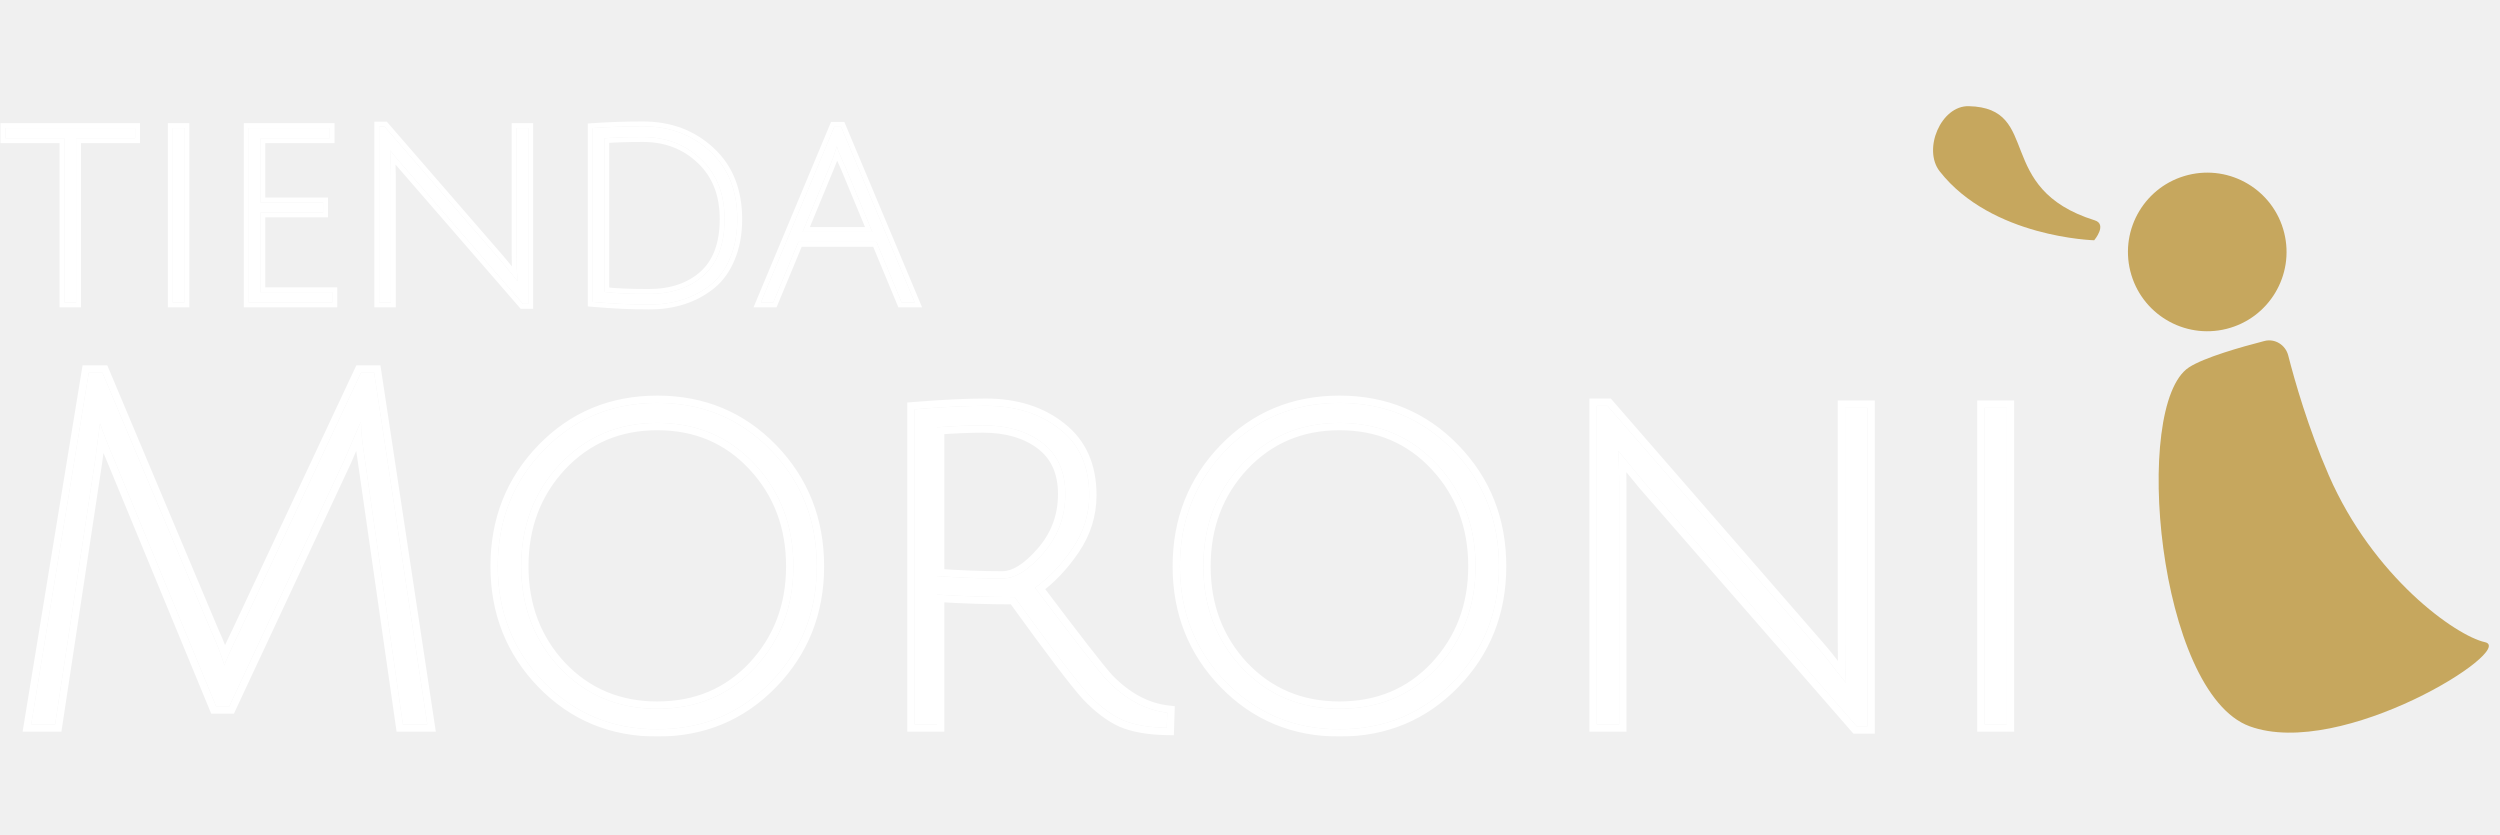
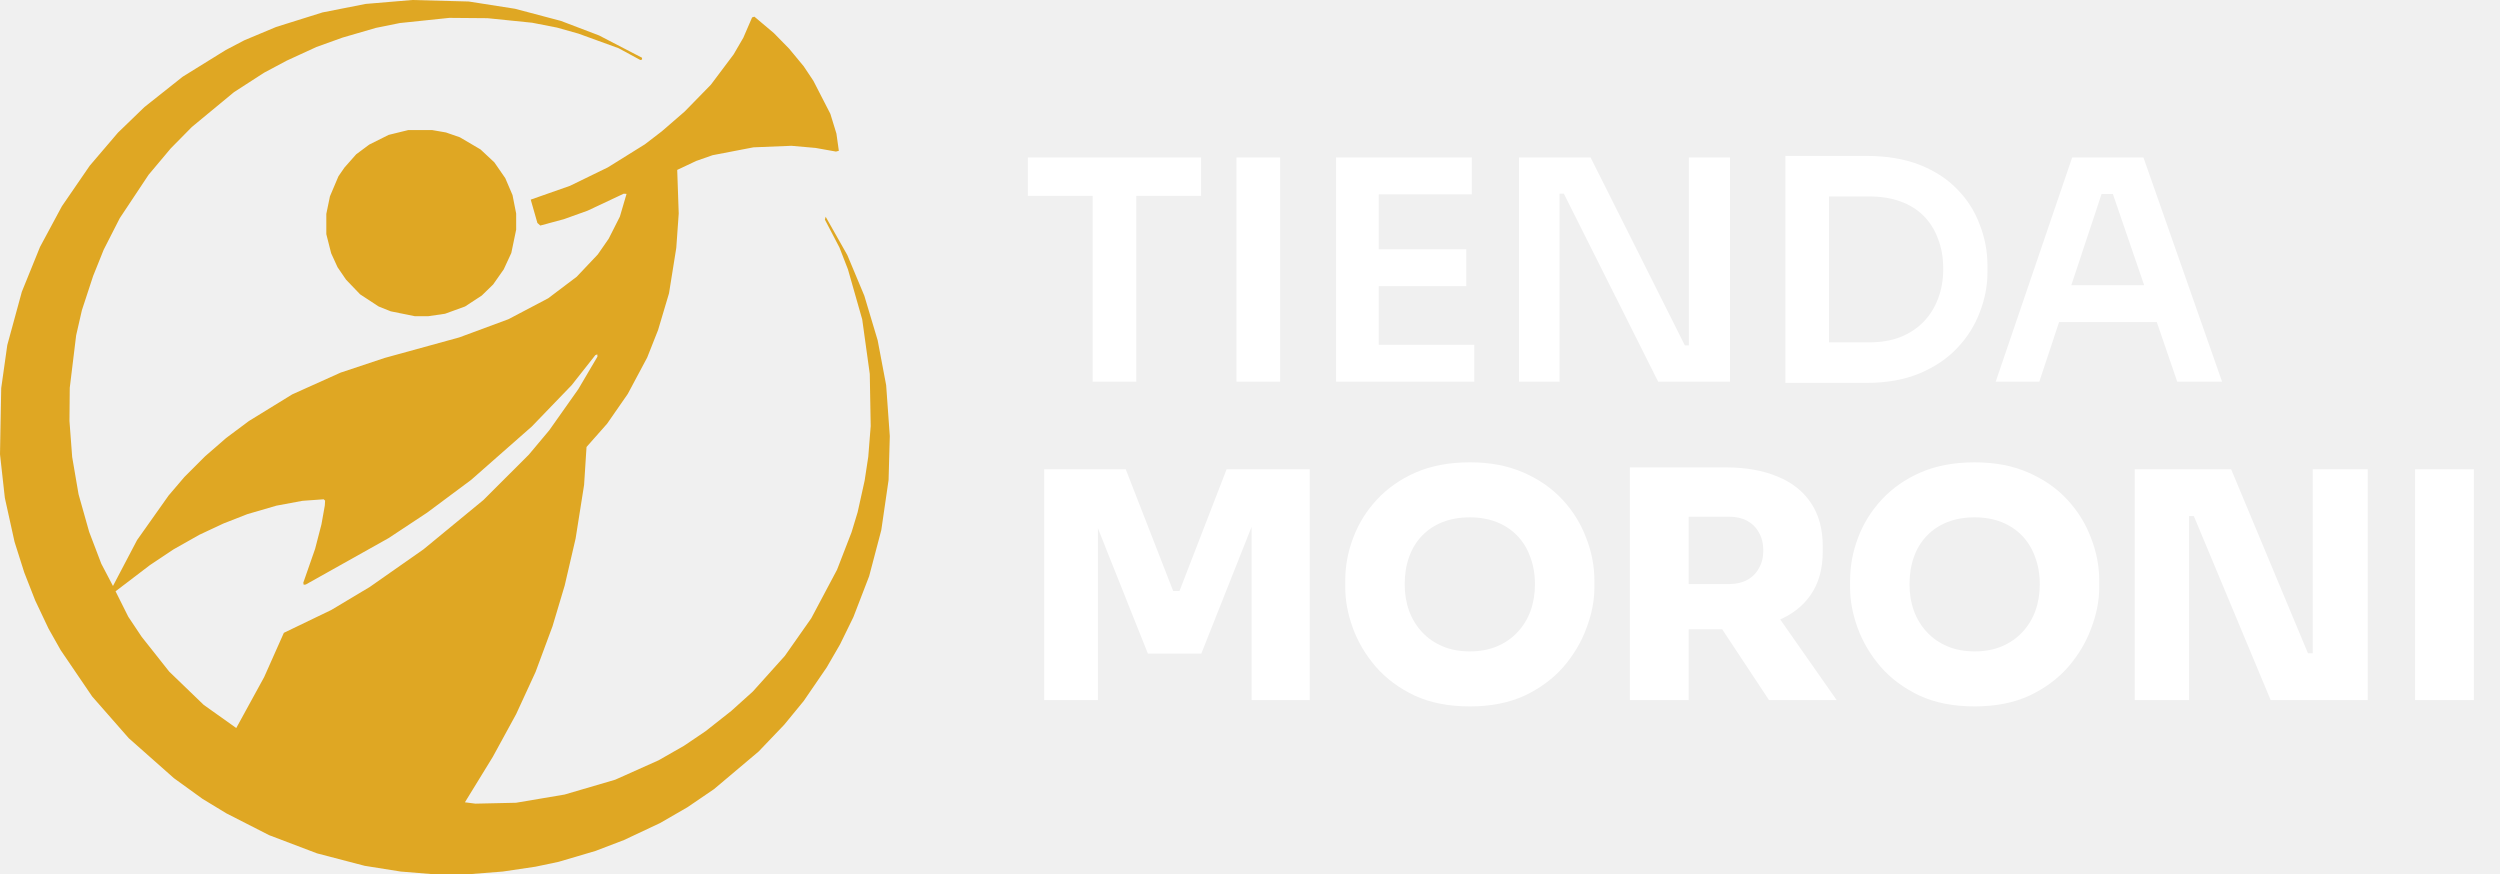
- <svg xmlns="http://www.w3.org/2000/svg" width="1025" height="342" viewBox="0 0 1025 342" fill="none">
-   <circle cx="904.972" cy="103.298" r="32.511" transform="rotate(-14.0673 904.972 103.298)" fill="#C6A75E" />
-   <path d="M938.176 145.75C937.071 141.431 932.746 138.694 928.428 139.803C919.003 142.223 903.701 146.559 897.484 150.613C873.978 165.944 884.602 283.967 922.36 297.779C960.117 311.591 1032.01 266.211 1018.84 263.293C1006.84 260.632 972.991 236.639 954.778 194.812C946.325 175.399 940.835 156.139 938.176 145.75Z" fill="#C6A75E" />
-   <path d="M858.823 90.326C864.121 91.982 858.621 98.508 858.621 98.508C858.621 98.508 816.613 97.466 795.282 70.252C788.233 61.259 795.779 43.248 807.202 43.531C837.439 44.281 817.114 77.287 858.823 90.326Z" fill="#C6A75E" />
-   <mask id="path-4-outside-1_1_39" maskUnits="userSpaceOnUse" x="9" y="148.997" width="817" height="153" fill="black">
-     <rect fill="white" x="9" y="148.997" width="817" height="153" />
-     <path d="M94 289.597H88.6L46.8 188.397C44.4 182.797 42.467 177.864 41 173.597L39 188.797L22.6 296.997H12.8L36.4 152.797H42L86.6 258.797C88.867 263.73 90.667 268.397 92 272.797C92.4 271.33 94.467 266.73 98.2 258.997L148 152.797H153.4L175.2 296.997H165.2L149.6 188.397C148.533 181.597 148 176.464 148 172.997C147.867 173.13 147.533 173.797 147 174.997C146.6 176.064 145.8 177.93 144.6 180.597C143.533 183.13 142.4 185.797 141.2 188.597L94 289.597ZM269.486 298.997C250.953 298.997 235.419 292.53 222.886 279.597C210.353 266.664 204.086 250.864 204.086 232.197C204.086 213.397 210.353 197.53 222.886 184.597C235.419 171.664 250.953 165.197 269.486 165.197C288.019 165.197 303.553 171.664 316.086 184.597C328.619 197.53 334.886 213.397 334.886 232.197C334.886 250.864 328.619 266.664 316.086 279.597C303.553 292.53 288.019 298.997 269.486 298.997ZM269.486 173.397C253.486 173.397 240.153 179.064 229.486 190.397C218.953 201.73 213.686 215.664 213.686 232.197C213.686 248.597 218.953 262.464 229.486 273.797C240.153 284.997 253.486 290.597 269.486 290.597C285.619 290.597 298.953 284.997 309.486 273.797C320.019 262.464 325.286 248.597 325.286 232.197C325.286 215.664 320.019 201.73 309.486 190.397C298.953 179.064 285.619 173.397 269.486 173.397ZM374.977 296.997V167.797C386.443 166.864 396.177 166.397 404.177 166.397C416.443 166.397 426.577 169.597 434.577 175.997C442.577 182.264 446.577 191.264 446.577 202.997C446.577 210.864 444.31 218.13 439.777 224.797C435.243 231.464 430.11 236.864 424.377 240.997C440.243 262.064 450.043 274.664 453.777 278.797C461.377 286.664 469.643 291.13 478.577 292.197L478.377 298.397C470.91 298.264 464.843 297.197 460.177 295.197C455.51 293.064 450.843 289.53 446.177 284.597C441.643 279.664 431.577 266.397 415.977 244.797C405.177 244.797 394.577 244.464 384.177 243.797V296.997H374.977ZM410.977 237.197C416.177 237.197 421.777 233.73 427.777 226.797C433.777 219.864 436.777 211.797 436.777 202.597C436.777 193.397 433.643 186.397 427.377 181.597C421.11 176.797 412.977 174.397 402.977 174.397C397.643 174.397 391.377 174.664 384.177 175.197V236.197C393.777 236.864 402.71 237.197 410.977 237.197ZM549.173 298.997C530.64 298.997 515.107 292.53 502.573 279.597C490.04 266.664 483.773 250.864 483.773 232.197C483.773 213.397 490.04 197.53 502.573 184.597C515.107 171.664 530.64 165.197 549.173 165.197C567.707 165.197 583.24 171.664 595.773 184.597C608.307 197.53 614.573 213.397 614.573 232.197C614.573 250.864 608.307 266.664 595.773 279.597C583.24 292.53 567.707 298.997 549.173 298.997ZM549.173 173.397C533.173 173.397 519.84 179.064 509.173 190.397C498.64 201.73 493.373 215.664 493.373 232.197C493.373 248.597 498.64 262.464 509.173 273.797C519.84 284.997 533.173 290.597 549.173 290.597C565.307 290.597 578.64 284.997 589.173 273.797C599.707 262.464 604.973 248.597 604.973 232.197C604.973 215.664 599.707 201.73 589.173 190.397C578.64 179.064 565.307 173.397 549.173 173.397ZM654.664 296.997V166.397H659.064L744.264 264.397C747.331 267.864 750.131 271.33 752.664 274.797C755.331 278.13 756.731 279.864 756.864 279.997C756.597 276.797 756.464 270.53 756.464 261.197V167.197H765.664V297.797H761.264L674.464 198.197L663.464 184.797C663.731 187.464 663.864 193.73 663.864 203.597V296.997H654.664ZM813.648 296.997V167.197H822.848V296.997H813.648Z" />
-   </mask>
-   <path d="M94 289.597H88.6L46.8 188.397C44.4 182.797 42.467 177.864 41 173.597L39 188.797L22.6 296.997H12.8L36.4 152.797H42L86.6 258.797C88.867 263.73 90.667 268.397 92 272.797C92.4 271.33 94.467 266.73 98.2 258.997L148 152.797H153.4L175.2 296.997H165.2L149.6 188.397C148.533 181.597 148 176.464 148 172.997C147.867 173.13 147.533 173.797 147 174.997C146.6 176.064 145.8 177.93 144.6 180.597C143.533 183.13 142.4 185.797 141.2 188.597L94 289.597ZM269.486 298.997C250.953 298.997 235.419 292.53 222.886 279.597C210.353 266.664 204.086 250.864 204.086 232.197C204.086 213.397 210.353 197.53 222.886 184.597C235.419 171.664 250.953 165.197 269.486 165.197C288.019 165.197 303.553 171.664 316.086 184.597C328.619 197.53 334.886 213.397 334.886 232.197C334.886 250.864 328.619 266.664 316.086 279.597C303.553 292.53 288.019 298.997 269.486 298.997ZM269.486 173.397C253.486 173.397 240.153 179.064 229.486 190.397C218.953 201.73 213.686 215.664 213.686 232.197C213.686 248.597 218.953 262.464 229.486 273.797C240.153 284.997 253.486 290.597 269.486 290.597C285.619 290.597 298.953 284.997 309.486 273.797C320.019 262.464 325.286 248.597 325.286 232.197C325.286 215.664 320.019 201.73 309.486 190.397C298.953 179.064 285.619 173.397 269.486 173.397ZM374.977 296.997V167.797C386.443 166.864 396.177 166.397 404.177 166.397C416.443 166.397 426.577 169.597 434.577 175.997C442.577 182.264 446.577 191.264 446.577 202.997C446.577 210.864 444.31 218.13 439.777 224.797C435.243 231.464 430.11 236.864 424.377 240.997C440.243 262.064 450.043 274.664 453.777 278.797C461.377 286.664 469.643 291.13 478.577 292.197L478.377 298.397C470.91 298.264 464.843 297.197 460.177 295.197C455.51 293.064 450.843 289.53 446.177 284.597C441.643 279.664 431.577 266.397 415.977 244.797C405.177 244.797 394.577 244.464 384.177 243.797V296.997H374.977ZM410.977 237.197C416.177 237.197 421.777 233.73 427.777 226.797C433.777 219.864 436.777 211.797 436.777 202.597C436.777 193.397 433.643 186.397 427.377 181.597C421.11 176.797 412.977 174.397 402.977 174.397C397.643 174.397 391.377 174.664 384.177 175.197V236.197C393.777 236.864 402.71 237.197 410.977 237.197ZM549.173 298.997C530.64 298.997 515.107 292.53 502.573 279.597C490.04 266.664 483.773 250.864 483.773 232.197C483.773 213.397 490.04 197.53 502.573 184.597C515.107 171.664 530.64 165.197 549.173 165.197C567.707 165.197 583.24 171.664 595.773 184.597C608.307 197.53 614.573 213.397 614.573 232.197C614.573 250.864 608.307 266.664 595.773 279.597C583.24 292.53 567.707 298.997 549.173 298.997ZM549.173 173.397C533.173 173.397 519.84 179.064 509.173 190.397C498.64 201.73 493.373 215.664 493.373 232.197C493.373 248.597 498.64 262.464 509.173 273.797C519.84 284.997 533.173 290.597 549.173 290.597C565.307 290.597 578.64 284.997 589.173 273.797C599.707 262.464 604.973 248.597 604.973 232.197C604.973 215.664 599.707 201.73 589.173 190.397C578.64 179.064 565.307 173.397 549.173 173.397ZM654.664 296.997V166.397H659.064L744.264 264.397C747.331 267.864 750.131 271.33 752.664 274.797C755.331 278.13 756.731 279.864 756.864 279.997C756.597 276.797 756.464 270.53 756.464 261.197V167.197H765.664V297.797H761.264L674.464 198.197L663.464 184.797C663.731 187.464 663.864 193.73 663.864 203.597V296.997H654.664ZM813.648 296.997V167.197H822.848V296.997H813.648Z" fill="#FFFFFF" />
-   <path d="M94 289.597V292.597H95.909L96.718 290.867L94 289.597ZM88.6 289.597L85.827 290.742L86.593 292.597H88.6V289.597ZM46.8 188.397L49.573 187.252L49.565 187.234L49.557 187.215L46.8 188.397ZM41 173.597L43.837 172.622L38.026 173.206L41 173.597ZM39 188.797L41.966 189.247L41.971 189.218L41.974 189.188L39 188.797ZM22.6 296.997V299.997H25.18L25.566 297.447L22.6 296.997ZM12.8 296.997L9.839 296.513L9.269 299.997H12.8V296.997ZM36.4 152.797V149.797H33.851L33.439 152.313L36.4 152.797ZM42 152.797L44.765 151.634L43.992 149.797H42V152.797ZM86.6 258.797L83.835 259.961L83.854 260.005L83.874 260.05L86.6 258.797ZM92 272.797L89.129 273.667L92.152 283.642L94.894 273.586L92 272.797ZM98.2 258.997L100.902 260.301L100.909 260.286L100.916 260.271L98.2 258.997ZM148 152.797V149.797H146.093L145.284 151.523L148 152.797ZM153.4 152.797L156.366 152.349L155.981 149.797H153.4V152.797ZM175.2 296.997V299.997H178.688L178.166 296.549L175.2 296.997ZM165.2 296.997L162.23 297.424L162.6 299.997H165.2V296.997ZM149.6 188.397L152.57 187.971L152.567 187.951L152.564 187.932L149.6 188.397ZM148 172.997H151V165.754L145.879 170.876L148 172.997ZM147 174.997L144.259 173.779L144.222 173.86L144.191 173.944L147 174.997ZM144.6 180.597L141.864 179.366L141.849 179.399L141.835 179.433L144.6 180.597ZM141.2 188.597L143.918 189.867L143.938 189.823L143.957 189.779L141.2 188.597ZM94 289.597V286.597H88.6V289.597V292.597H94V289.597ZM88.6 289.597L91.373 288.452L49.573 187.252L46.8 188.397L44.027 189.542L85.827 290.742L88.6 289.597ZM46.8 188.397L49.557 187.215C47.177 181.661 45.273 176.799 43.837 172.622L41 173.597L38.163 174.572C39.66 178.928 41.623 183.933 44.043 189.579L46.8 188.397ZM41 173.597L38.026 173.206L36.026 188.406L39 188.797L41.974 189.188L43.974 173.988L41 173.597ZM39 188.797L36.034 188.348L19.634 296.548L22.6 296.997L25.566 297.447L41.966 189.247L39 188.797ZM22.6 296.997V293.997H12.8V296.997V299.997H22.6V296.997ZM12.8 296.997L15.761 297.482L39.361 153.282L36.4 152.797L33.439 152.313L9.839 296.513L12.8 296.997ZM36.4 152.797V155.797H42V152.797V149.797H36.4V152.797ZM42 152.797L39.235 153.961L83.835 259.961L86.6 258.797L89.365 257.634L44.765 151.634L42 152.797ZM86.6 258.797L83.874 260.05C86.094 264.88 87.841 269.419 89.129 273.667L92 272.797L94.871 271.927C93.492 267.376 91.64 262.581 89.326 257.545L86.6 258.797ZM92 272.797L94.894 273.586C95.021 273.122 95.53 271.829 96.587 269.477C97.603 267.213 99.04 264.158 100.902 260.301L98.2 258.997L95.498 257.693C93.627 261.57 92.163 264.681 91.114 267.018C90.104 269.266 89.379 271.005 89.106 272.008L92 272.797ZM98.2 258.997L100.916 260.271L150.716 154.071L148 152.797L145.284 151.523L95.484 257.723L98.2 258.997ZM148 152.797V155.797H153.4V152.797V149.797H148V152.797ZM153.4 152.797L150.434 153.246L172.234 297.446L175.2 296.997L178.166 296.549L156.366 152.349L153.4 152.797ZM175.2 296.997V293.997H165.2V296.997V299.997H175.2V296.997ZM165.2 296.997L168.17 296.571L152.57 187.971L149.6 188.397L146.63 188.824L162.23 297.424L165.2 296.997ZM149.6 188.397L152.564 187.932C151.503 181.167 151 176.222 151 172.997H148H145C145 176.706 145.564 182.027 146.636 188.862L149.6 188.397ZM148 172.997L145.879 170.876C145.541 171.214 145.325 171.592 145.271 171.686C145.167 171.864 145.064 172.061 144.967 172.255C144.77 172.649 144.532 173.163 144.259 173.779L147 174.997L149.741 176.216C150.001 175.631 150.197 175.212 150.333 174.939C150.403 174.8 150.441 174.73 150.454 174.709C150.46 174.698 150.445 174.724 150.413 174.772C150.394 174.799 150.294 174.946 150.121 175.118L148 172.997ZM147 174.997L144.191 173.944C143.829 174.909 143.066 176.695 141.864 179.366L144.6 180.597L147.336 181.828C148.534 179.166 149.371 177.218 149.809 176.05L147 174.997ZM144.6 180.597L141.835 179.433C140.771 181.96 139.64 184.621 138.443 187.415L141.2 188.597L143.957 189.779C145.16 186.974 146.296 184.301 147.365 181.761L144.6 180.597ZM141.2 188.597L138.482 187.327L91.282 288.327L94 289.597L96.718 290.867L143.918 189.867L141.2 188.597ZM222.886 279.597L225.04 277.509L222.886 279.597ZM222.886 184.597L225.04 186.685V186.685L222.886 184.597ZM316.086 184.597L318.24 182.509V182.509L316.086 184.597ZM316.086 279.597L318.24 281.685V281.685L316.086 279.597ZM229.486 190.397L227.301 188.341L227.295 188.348L227.288 188.355L229.486 190.397ZM229.486 273.797L227.288 275.839L227.301 275.853L227.314 275.866L229.486 273.797ZM309.486 273.797L311.671 275.852L311.677 275.846L311.683 275.839L309.486 273.797ZM309.486 190.397L311.683 188.355V188.355L309.486 190.397ZM269.486 298.997V295.997C251.738 295.997 236.99 289.841 225.04 277.509L222.886 279.597L220.732 281.685C233.848 295.22 250.167 301.997 269.486 301.997V298.997ZM222.886 279.597L225.04 277.509C213.071 265.158 207.086 250.116 207.086 232.197H204.086H201.086C201.086 251.612 207.634 268.17 220.732 281.685L222.886 279.597ZM204.086 232.197H207.086C207.086 214.139 213.075 199.032 225.04 186.685L222.886 184.597L220.732 182.509C207.63 196.029 201.086 212.656 201.086 232.197H204.086ZM222.886 184.597L225.04 186.685C236.99 174.353 251.738 168.197 269.486 168.197V165.197V162.197C250.167 162.197 233.848 168.974 220.732 182.509L222.886 184.597ZM269.486 165.197V168.197C287.234 168.197 301.982 174.353 313.932 186.685L316.086 184.597L318.24 182.509C305.124 168.974 288.805 162.197 269.486 162.197V165.197ZM316.086 184.597L313.932 186.685C325.897 199.032 331.886 214.139 331.886 232.197H334.886H337.886C337.886 212.656 331.342 196.029 318.24 182.509L316.086 184.597ZM334.886 232.197H331.886C331.886 250.116 325.901 265.158 313.932 277.509L316.086 279.597L318.24 281.685C331.338 268.17 337.886 251.612 337.886 232.197H334.886ZM316.086 279.597L313.932 277.509C301.982 289.841 287.234 295.997 269.486 295.997V298.997V301.997C288.805 301.997 305.124 295.22 318.24 281.685L316.086 279.597ZM269.486 173.397V170.397C252.685 170.397 238.553 176.387 227.301 188.341L229.486 190.397L231.671 192.453C241.753 181.741 254.287 176.397 269.486 176.397V173.397ZM229.486 190.397L227.288 188.355C216.202 200.283 210.686 214.963 210.686 232.197H213.686H216.686C216.686 216.365 221.703 203.177 231.683 192.439L229.486 190.397ZM213.686 232.197H210.686C210.686 249.305 216.206 263.916 227.288 275.839L229.486 273.797L231.683 271.755C221.699 261.012 216.686 247.889 216.686 232.197H213.686ZM229.486 273.797L227.314 275.866C238.568 287.683 252.697 293.597 269.486 293.597V290.597V287.597C254.275 287.597 241.737 282.311 231.658 271.728L229.486 273.797ZM269.486 290.597V293.597C286.401 293.597 300.54 287.688 311.671 275.852L309.486 273.797L307.301 271.742C297.365 282.306 284.838 287.597 269.486 287.597V290.597ZM309.486 273.797L311.683 275.839C322.766 263.916 328.286 249.305 328.286 232.197H325.286H322.286C322.286 247.889 317.273 261.012 307.288 271.755L309.486 273.797ZM325.286 232.197H328.286C328.286 214.963 322.77 200.283 311.683 188.355L309.486 190.397L307.288 192.439C317.269 203.177 322.286 216.365 322.286 232.197H325.286ZM309.486 190.397L311.683 188.355C300.556 176.382 286.413 170.397 269.486 170.397V173.397V176.397C284.826 176.397 297.35 181.746 307.288 192.439L309.486 190.397ZM374.977 296.997H371.977V299.997H374.977V296.997ZM374.977 167.797L374.733 164.807L371.977 165.031V167.797H374.977ZM434.577 175.997L432.702 178.34L432.714 178.349L432.727 178.359L434.577 175.997ZM439.777 224.797L442.257 226.484V226.484L439.777 224.797ZM424.377 240.997L422.622 238.564L420.137 240.355L421.98 242.802L424.377 240.997ZM453.777 278.797L451.55 280.808L451.584 280.845L451.619 280.882L453.777 278.797ZM478.577 292.197L481.575 292.294L481.664 289.544L478.932 289.218L478.577 292.197ZM478.377 298.397L478.323 301.397L481.28 301.449L481.375 298.494L478.377 298.397ZM460.177 295.197L458.929 297.926L458.962 297.94L458.995 297.955L460.177 295.197ZM446.177 284.597L443.968 286.627L443.982 286.643L443.997 286.659L446.177 284.597ZM415.977 244.797L418.409 243.041L417.51 241.797H415.977V244.797ZM384.177 243.797L384.368 240.803L381.177 240.599V243.797H384.177ZM384.177 296.997V299.997H387.177V296.997H384.177ZM427.777 226.797L425.508 224.834V224.834L427.777 226.797ZM427.377 181.597L429.201 179.215V179.215L427.377 181.597ZM384.177 175.197L383.955 172.205L381.177 172.411V175.197H384.177ZM384.177 236.197H381.177V238.996L383.969 239.19L384.177 236.197ZM374.977 296.997H377.977V167.797H374.977H371.977V296.997H374.977ZM374.977 167.797L375.22 170.787C386.637 169.858 396.284 169.397 404.177 169.397V166.397V163.397C396.069 163.397 386.249 163.87 374.733 164.807L374.977 167.797ZM404.177 166.397V169.397C415.901 169.397 425.334 172.445 432.702 178.34L434.577 175.997L436.451 173.655C427.819 166.749 416.985 163.397 404.177 163.397V166.397ZM434.577 175.997L432.727 178.359C439.883 183.964 443.577 192.025 443.577 202.997H446.577H449.577C449.577 190.503 445.27 180.563 436.427 173.635L434.577 175.997ZM446.577 202.997H443.577C443.577 210.246 441.5 216.928 437.296 223.11L439.777 224.797L442.257 226.484C447.12 219.333 449.577 211.481 449.577 202.997H446.577ZM439.777 224.797L437.296 223.11C432.932 229.528 428.035 234.661 422.622 238.564L424.377 240.997L426.131 243.431C432.185 239.066 437.555 233.4 442.257 226.484L439.777 224.797ZM424.377 240.997L421.98 242.802C437.808 263.817 447.705 276.55 451.55 280.808L453.777 278.797L456.003 276.786C452.382 272.777 442.679 260.311 426.773 239.192L424.377 240.997ZM453.777 278.797L451.619 280.882C459.592 289.134 468.463 294.011 478.221 295.176L478.577 292.197L478.932 289.218C470.823 288.25 463.161 284.194 455.934 276.713L453.777 278.797ZM478.577 292.197L475.578 292.1L475.378 298.3L478.377 298.397L481.375 298.494L481.575 292.294L478.577 292.197ZM478.377 298.397L478.43 295.398C471.185 295.268 465.542 294.233 461.358 292.44L460.177 295.197L458.995 297.955C464.145 300.162 470.635 301.259 478.323 301.397L478.377 298.397ZM460.177 295.197L461.424 292.469C457.201 290.538 452.839 287.275 448.356 282.536L446.177 284.597L443.997 286.659C448.848 291.786 453.819 295.589 458.929 297.926L460.177 295.197ZM446.177 284.597L448.386 282.567C443.999 277.793 434.047 264.694 418.409 243.041L415.977 244.797L413.545 246.554C429.106 268.1 439.288 281.534 443.968 286.627L446.177 284.597ZM415.977 244.797V241.797C405.238 241.797 394.702 241.466 384.368 240.803L384.177 243.797L383.985 246.791C394.451 247.462 405.115 247.797 415.977 247.797V244.797ZM384.177 243.797H381.177V296.997H384.177H387.177V243.797H384.177ZM384.177 296.997V293.997H374.977V296.997V299.997H384.177V296.997ZM410.977 237.197V240.197C417.522 240.197 423.885 235.878 430.045 228.76L427.777 226.797L425.508 224.834C419.668 231.583 414.831 234.197 410.977 234.197V237.197ZM427.777 226.797L430.045 228.76C436.519 221.28 439.777 212.515 439.777 202.597H436.777H433.777C433.777 211.079 431.034 218.448 425.508 224.834L427.777 226.797ZM436.777 202.597H439.777C439.777 192.638 436.337 184.682 429.201 179.215L427.377 181.597L425.552 183.979C430.949 188.113 433.777 194.156 433.777 202.597H436.777ZM427.377 181.597L429.201 179.215C422.285 173.918 413.458 171.397 402.977 171.397V174.397V177.397C412.495 177.397 419.935 179.676 425.552 183.979L427.377 181.597ZM402.977 174.397V171.397C397.549 171.397 391.205 171.668 383.955 172.205L384.177 175.197L384.398 178.189C391.548 177.659 397.738 177.397 402.977 177.397V174.397ZM384.177 175.197H381.177V236.197H384.177H387.177V175.197H384.177ZM384.177 236.197L383.969 239.19C393.627 239.861 402.63 240.197 410.977 240.197V237.197V234.197C402.789 234.197 393.926 233.867 384.384 233.204L384.177 236.197ZM502.573 279.597L504.728 277.509L502.573 279.597ZM502.573 184.597L504.728 186.685V186.685L502.573 184.597ZM595.773 184.597L597.928 182.509V182.509L595.773 184.597ZM595.773 279.597L597.928 281.685V281.685L595.773 279.597ZM509.173 190.397L506.989 188.341L506.982 188.348L506.976 188.355L509.173 190.397ZM509.173 273.797L506.976 275.839L506.988 275.853L507.001 275.866L509.173 273.797ZM589.173 273.797L591.359 275.852L591.365 275.846L591.371 275.839L589.173 273.797ZM589.173 190.397L591.371 188.355V188.355L589.173 190.397ZM549.173 298.997V295.997C531.426 295.997 516.678 289.841 504.728 277.509L502.573 279.597L500.419 281.685C513.536 295.22 529.855 301.997 549.173 301.997V298.997ZM502.573 279.597L504.728 277.509C492.758 265.158 486.773 250.116 486.773 232.197H483.773H480.773C480.773 251.612 487.322 268.17 500.419 281.685L502.573 279.597ZM483.773 232.197H486.773C486.773 214.139 492.763 199.032 504.728 186.685L502.573 184.597L500.419 182.509C487.318 196.029 480.773 212.656 480.773 232.197H483.773ZM502.573 184.597L504.728 186.685C516.678 174.353 531.426 168.197 549.173 168.197V165.197V162.197C529.855 162.197 513.536 168.974 500.419 182.509L502.573 184.597ZM549.173 165.197V168.197C566.921 168.197 581.669 174.353 593.619 186.685L595.773 184.597L597.928 182.509C584.811 168.974 568.492 162.197 549.173 162.197V165.197ZM595.773 184.597L593.619 186.685C605.584 199.032 611.573 214.139 611.573 232.197H614.573H617.573C617.573 212.656 611.029 196.029 597.928 182.509L595.773 184.597ZM614.573 232.197H611.573C611.573 250.116 605.589 265.158 593.619 277.509L595.773 279.597L597.928 281.685C611.025 268.17 617.573 251.612 617.573 232.197H614.573ZM595.773 279.597L593.619 277.509C581.669 289.841 566.921 295.997 549.173 295.997V298.997V301.997C568.492 301.997 584.811 295.22 597.928 281.685L595.773 279.597ZM549.173 173.397V170.397C532.372 170.397 518.24 176.387 506.989 188.341L509.173 190.397L511.358 192.453C521.44 181.741 533.974 176.397 549.173 176.397V173.397ZM509.173 190.397L506.976 188.355C495.889 200.283 490.373 214.963 490.373 232.197H493.373H496.373C496.373 216.365 501.391 203.177 511.371 192.439L509.173 190.397ZM493.373 232.197H490.373C490.373 249.305 495.894 263.916 506.976 275.839L509.173 273.797L511.371 271.755C501.386 261.012 496.373 247.889 496.373 232.197H493.373ZM509.173 273.797L507.001 275.866C518.256 287.683 532.384 293.597 549.173 293.597V290.597V287.597C533.963 287.597 521.425 282.311 511.346 271.728L509.173 273.797ZM549.173 290.597V293.597C566.089 293.597 580.228 287.688 591.359 275.852L589.173 273.797L586.988 271.742C577.052 282.306 564.525 287.597 549.173 287.597V290.597ZM589.173 273.797L591.371 275.839C602.453 263.916 607.973 249.305 607.973 232.197H604.973H601.973C601.973 247.889 596.961 261.012 586.976 271.755L589.173 273.797ZM604.973 232.197H607.973C607.973 214.963 602.458 200.283 591.371 188.355L589.173 190.397L586.976 192.439C596.956 203.177 601.973 216.365 601.973 232.197H604.973ZM589.173 190.397L591.371 188.355C580.243 176.382 566.1 170.397 549.173 170.397V173.397V176.397C564.513 176.397 577.037 181.746 586.976 192.439L589.173 190.397ZM654.664 296.997H651.664V299.997H654.664V296.997ZM654.664 166.397V163.397H651.664V166.397H654.664ZM659.064 166.397L661.328 164.429L660.431 163.397H659.064V166.397ZM744.264 264.397L742 266.365L742.009 266.375L742.017 266.385L744.264 264.397ZM752.664 274.797L750.242 276.567L750.281 276.62L750.321 276.671L752.664 274.797ZM756.864 279.997L754.743 282.118L760.534 287.91L759.854 279.748L756.864 279.997ZM756.464 167.197V164.197H753.464V167.197H756.464ZM765.664 167.197H768.664V164.197H765.664V167.197ZM765.664 297.797V300.797H768.664V297.797H765.664ZM761.264 297.797L759.002 299.768L759.899 300.797H761.264V297.797ZM674.464 198.197L672.145 200.101L672.173 200.135L672.202 200.168L674.464 198.197ZM663.464 184.797L665.783 182.894L659.492 175.231L660.479 185.096L663.464 184.797ZM663.864 296.997V299.997H666.864V296.997H663.864ZM654.664 296.997H657.664V166.397H654.664H651.664V296.997H654.664ZM654.664 166.397V169.397H659.064V166.397V163.397H654.664V166.397ZM659.064 166.397L656.8 168.365L742 266.365L744.264 264.397L746.528 262.429L661.328 164.429L659.064 166.397ZM744.264 264.397L742.017 266.385C745.027 269.787 747.768 273.181 750.242 276.567L752.664 274.797L755.086 273.027C752.494 269.48 749.635 265.941 746.511 262.409L744.264 264.397ZM752.664 274.797L750.321 276.671C751.656 278.339 752.676 279.61 753.38 280.482C753.732 280.918 754.009 281.258 754.208 281.501C754.338 281.66 754.576 281.952 754.743 282.118L756.864 279.997L758.985 277.876C759.085 277.976 759.098 278.001 758.845 277.693C758.661 277.469 758.396 277.143 758.048 276.712C757.352 275.851 756.339 274.589 755.007 272.923L752.664 274.797ZM756.864 279.997L759.854 279.748C759.599 276.692 759.464 270.548 759.464 261.197H756.464H753.464C753.464 270.513 753.596 276.902 753.874 280.246L756.864 279.997ZM756.464 261.197H759.464V167.197H756.464H753.464V261.197H756.464ZM756.464 167.197V170.197H765.664V167.197V164.197H756.464V167.197ZM765.664 167.197H762.664V297.797H765.664H768.664V167.197H765.664ZM765.664 297.797V294.797H761.264V297.797V300.797H765.664V297.797ZM761.264 297.797L763.526 295.826L676.726 196.226L674.464 198.197L672.202 200.168L759.002 299.768L761.264 297.797ZM674.464 198.197L676.783 196.294L665.783 182.894L663.464 184.797L661.145 186.701L672.145 200.101L674.464 198.197ZM663.464 184.797L660.479 185.096C660.728 187.582 660.864 193.683 660.864 203.597H663.864H666.864C666.864 193.778 666.734 187.346 666.449 184.499L663.464 184.797ZM663.864 203.597H660.864V296.997H663.864H666.864V203.597H663.864ZM663.864 296.997V293.997H654.664V296.997V299.997H663.864V296.997ZM813.648 296.997H810.648V299.997H813.648V296.997ZM813.648 167.197V164.197H810.648V167.197H813.648ZM822.848 167.197H825.848V164.197H822.848V167.197ZM822.848 296.997V299.997H825.848V296.997H822.848ZM813.648 296.997H816.648V167.197H813.648H810.648V296.997H813.648ZM813.648 167.197V170.197H822.848V167.197V164.197H813.648V167.197ZM822.848 167.197H819.848V296.997H822.848H825.848V167.197H822.848ZM822.848 296.997V293.997H813.648V296.997V299.997H822.848V296.997Z" fill="#FFFFFF" mask="url(#path-4-outside-1_1_39)" />
-   <mask id="path-6-outside-2_1_39" maskUnits="userSpaceOnUse" x="0" y="48.997" width="379" height="78" fill="black">
-     <rect fill="white" y="48.997" width="379" height="78" />
-     <path d="M26.4 56.697H2.2V52.497H55.4V56.697H31.2V123.997H26.4V56.697ZM70.817 123.997V52.497H75.617V123.997H70.817ZM101.97 123.997V52.497H135.17V56.697H106.77V82.997H132.47V87.097H106.77V119.797H136.27V123.997H101.97ZM160.085 63.897L160.285 72.397V123.997H155.485V51.897H157.685L204.785 106.197C207.985 109.997 210.452 113.03 212.185 115.297C211.918 112.097 211.785 108.43 211.785 104.297V52.497H216.585V124.597H214.385L166.385 69.297C163.052 65.497 160.918 62.964 159.985 61.697L160.085 63.897ZM265.885 120.497C275.285 120.497 282.818 117.964 288.485 112.897C294.218 107.764 297.085 100.064 297.085 89.797C297.085 79.531 293.852 71.364 287.385 65.297C280.985 59.23 273.052 56.197 263.585 56.197C257.518 56.197 252.252 56.364 247.785 56.697V119.697C252.118 120.23 258.152 120.497 265.885 120.497ZM263.585 51.797C274.585 51.797 283.785 55.23 291.185 62.097C298.585 68.897 302.285 78.164 302.285 89.897C302.285 95.831 301.318 101.097 299.385 105.697C297.518 110.23 294.918 113.864 291.585 116.597C284.718 122.13 276.152 124.897 265.885 124.897C259.152 124.897 251.518 124.53 242.985 123.797V52.497C249.785 52.031 256.652 51.797 263.585 51.797ZM327.352 99.197L317.052 123.997H311.952L342.052 51.997H344.852L375.052 123.997H369.652L359.352 99.197H327.352ZM343.152 59.997C343.085 60.064 342.952 60.464 342.752 61.197C341.818 64.064 340.918 66.497 340.052 68.497L329.052 95.097H357.652L346.652 68.597C344.318 63.531 343.152 60.664 343.152 59.997Z" />
-   </mask>
-   <path d="M26.4 56.697H2.2V52.497H55.4V56.697H31.2V123.997H26.4V56.697ZM70.817 123.997V52.497H75.617V123.997H70.817ZM101.97 123.997V52.497H135.17V56.697H106.77V82.997H132.47V87.097H106.77V119.797H136.27V123.997H101.97ZM160.085 63.897L160.285 72.397V123.997H155.485V51.897H157.685L204.785 106.197C207.985 109.997 210.452 113.03 212.185 115.297C211.918 112.097 211.785 108.43 211.785 104.297V52.497H216.585V124.597H214.385L166.385 69.297C163.052 65.497 160.918 62.964 159.985 61.697L160.085 63.897ZM265.885 120.497C275.285 120.497 282.818 117.964 288.485 112.897C294.218 107.764 297.085 100.064 297.085 89.797C297.085 79.531 293.852 71.364 287.385 65.297C280.985 59.23 273.052 56.197 263.585 56.197C257.518 56.197 252.252 56.364 247.785 56.697V119.697C252.118 120.23 258.152 120.497 265.885 120.497ZM263.585 51.797C274.585 51.797 283.785 55.23 291.185 62.097C298.585 68.897 302.285 78.164 302.285 89.897C302.285 95.831 301.318 101.097 299.385 105.697C297.518 110.23 294.918 113.864 291.585 116.597C284.718 122.13 276.152 124.897 265.885 124.897C259.152 124.897 251.518 124.53 242.985 123.797V52.497C249.785 52.031 256.652 51.797 263.585 51.797ZM327.352 99.197L317.052 123.997H311.952L342.052 51.997H344.852L375.052 123.997H369.652L359.352 99.197H327.352ZM343.152 59.997C343.085 60.064 342.952 60.464 342.752 61.197C341.818 64.064 340.918 66.497 340.052 68.497L329.052 95.097H357.652L346.652 68.597C344.318 63.531 343.152 60.664 343.152 59.997Z" fill="#FFFFFF" />
-   <path d="M26.4 56.697H28.4V54.697H26.4V56.697ZM2.2 56.697H0.2V58.697H2.2V56.697ZM2.2 52.497V50.497H0.2V52.497H2.2ZM55.4 52.497H57.4V50.497H55.4V52.497ZM55.4 56.697V58.697H57.4V56.697H55.4ZM31.2 56.697V54.697H29.2V56.697H31.2ZM31.2 123.997V125.997H33.2V123.997H31.2ZM26.4 123.997H24.4V125.997H26.4V123.997ZM26.4 56.697V54.697H2.2V56.697V58.697H26.4V56.697ZM2.2 56.697H4.2V52.497H2.2H0.2V56.697H2.2ZM2.2 52.497V54.497H55.4V52.497V50.497H2.2V52.497ZM55.4 52.497H53.4V56.697H55.4H57.4V52.497H55.4ZM55.4 56.697V54.697H31.2V56.697V58.697H55.4V56.697ZM31.2 56.697H29.2V123.997H31.2H33.2V56.697H31.2ZM31.2 123.997V121.997H26.4V123.997V125.997H31.2V123.997ZM26.4 123.997H28.4V56.697H26.4H24.4V123.997H26.4ZM70.817 123.997H68.817V125.997H70.817V123.997ZM70.817 52.497V50.497H68.817V52.497H70.817ZM75.617 52.497H77.617V50.497H75.617V52.497ZM75.617 123.997V125.997H77.617V123.997H75.617ZM70.817 123.997H72.817V52.497H70.817H68.817V123.997H70.817ZM70.817 52.497V54.497H75.617V52.497V50.497H70.817V52.497ZM75.617 52.497H73.617V123.997H75.617H77.617V52.497H75.617ZM75.617 123.997V121.997H70.817V123.997V125.997H75.617V123.997ZM101.97 123.997H99.969V125.997H101.97V123.997ZM101.97 52.497V50.497H99.969V52.497H101.97ZM135.17 52.497H137.17V50.497H135.17V52.497ZM135.17 56.697V58.697H137.17V56.697H135.17ZM106.77 56.697V54.697H104.77V56.697H106.77ZM106.77 82.997H104.77V84.997H106.77V82.997ZM132.47 82.997H134.47V80.997H132.47V82.997ZM132.47 87.097V89.097H134.47V87.097H132.47ZM106.77 87.097V85.097H104.77V87.097H106.77ZM106.77 119.797H104.77V121.797H106.77V119.797ZM136.27 119.797H138.27V117.797H136.27V119.797ZM136.27 123.997V125.997H138.27V123.997H136.27ZM101.97 123.997H103.97V52.497H101.97H99.969V123.997H101.97ZM101.97 52.497V54.497H135.17V52.497V50.497H101.97V52.497ZM135.17 52.497H133.17V56.697H135.17H137.17V52.497H135.17ZM135.17 56.697V54.697H106.77V56.697V58.697H135.17V56.697ZM106.77 56.697H104.77V82.997H106.77H108.77V56.697H106.77ZM106.77 82.997V84.997H132.47V82.997V80.997H106.77V82.997ZM132.47 82.997H130.47V87.097H132.47H134.47V82.997H132.47ZM132.47 87.097V85.097H106.77V87.097V89.097H132.47V87.097ZM106.77 87.097H104.77V119.797H106.77H108.77V87.097H106.77ZM106.77 119.797V121.797H136.27V119.797V117.797H106.77V119.797ZM136.27 119.797H134.27V123.997H136.27H138.27V119.797H136.27ZM136.27 123.997V121.997H101.97V123.997V125.997H136.27V123.997ZM160.085 63.897L162.085 63.85L162.084 63.828L162.083 63.806L160.085 63.897ZM160.285 72.397H162.285V72.374L162.285 72.35L160.285 72.397ZM160.285 123.997V125.997H162.285V123.997H160.285ZM155.485 123.997H153.485V125.997H155.485V123.997ZM155.485 51.897V49.897H153.485V51.897H155.485ZM157.685 51.897L159.196 50.587L158.598 49.897H157.685V51.897ZM204.785 106.197L206.315 104.909L206.306 104.898L206.296 104.887L204.785 106.197ZM212.185 115.297L210.596 116.512L214.745 121.938L214.178 115.131L212.185 115.297ZM211.785 52.497V50.497H209.785V52.497H211.785ZM216.585 52.497H218.585V50.497H216.585V52.497ZM216.585 124.597V126.597H218.585V124.597H216.585ZM214.385 124.597L212.875 125.908L213.473 126.597H214.385V124.597ZM166.385 69.297L167.896 67.986L167.889 67.978L166.385 69.297ZM159.985 61.697L161.595 60.511L157.688 55.208L157.987 61.788L159.985 61.697ZM160.085 63.897L158.086 63.944L158.286 72.444L160.285 72.397L162.285 72.35L162.085 63.85L160.085 63.897ZM160.285 72.397H158.285V123.997H160.285H162.285V72.397H160.285ZM160.285 123.997V121.997H155.485V123.997V125.997H160.285V123.997ZM155.485 123.997H157.485V51.897H155.485H153.485V123.997H155.485ZM155.485 51.897V53.897H157.685V51.897V49.897H155.485V51.897ZM157.685 51.897L156.174 53.208L203.274 107.508L204.785 106.197L206.296 104.887L159.196 50.587L157.685 51.897ZM204.785 106.197L203.255 107.485C206.448 111.276 208.891 114.282 210.596 116.512L212.185 115.297L213.774 114.082C212.013 111.779 209.523 108.718 206.315 104.909L204.785 106.197ZM212.185 115.297L214.178 115.131C213.917 111.999 213.785 108.39 213.785 104.297H211.785H209.785C209.785 108.471 209.92 112.195 210.192 115.463L212.185 115.297ZM211.785 104.297H213.785V52.497H211.785H209.785V104.297H211.785ZM211.785 52.497V54.497H216.585V52.497V50.497H211.785V52.497ZM216.585 52.497H214.585V124.597H216.585H218.585V52.497H216.585ZM216.585 124.597V122.597H214.385V124.597V126.597H216.585V124.597ZM214.385 124.597L215.896 123.286L167.896 67.986L166.385 69.297L164.875 70.608L212.875 125.908L214.385 124.597ZM166.385 69.297L167.889 67.978C164.543 64.164 162.469 61.696 161.595 60.511L159.985 61.697L158.375 62.883C159.368 64.231 161.561 66.83 164.882 70.616L166.385 69.297ZM159.985 61.697L157.987 61.788L158.087 63.988L160.085 63.897L162.083 63.806L161.983 61.606L159.985 61.697ZM288.485 112.897L289.818 114.388L289.819 114.387L288.485 112.897ZM287.385 65.297L286.009 66.749L286.017 66.756L287.385 65.297ZM247.785 56.697L247.636 54.703L245.785 54.841V56.697H247.785ZM247.785 119.697H245.785V121.466L247.541 121.682L247.785 119.697ZM291.185 62.097L289.825 63.563L289.832 63.57L291.185 62.097ZM299.385 105.697L297.541 104.922L297.539 104.929L297.536 104.936L299.385 105.697ZM291.585 116.597L292.84 118.154L292.847 118.149L292.853 118.144L291.585 116.597ZM242.985 123.797H240.985V125.633L242.814 125.79L242.985 123.797ZM242.985 52.497L242.848 50.502L240.985 50.63V52.497H242.985ZM265.885 120.497V122.497C275.656 122.497 283.704 119.855 289.818 114.388L288.485 112.897L287.152 111.406C281.933 116.072 274.915 118.497 265.885 118.497V120.497ZM288.485 112.897L289.819 114.387C296.105 108.759 299.085 100.433 299.085 89.797H297.085H295.085C295.085 99.695 292.332 106.769 287.151 111.407L288.485 112.897ZM297.085 89.797H299.085C299.085 79.073 295.688 70.344 288.754 63.839L287.385 65.297L286.017 66.756C292.016 72.384 295.085 79.988 295.085 89.797H297.085ZM287.385 65.297L288.761 63.846C281.961 57.399 273.522 54.197 263.585 54.197V56.197V58.197C272.581 58.197 280.01 61.062 286.009 66.749L287.385 65.297ZM263.585 56.197V54.197C257.485 54.197 252.166 54.365 247.636 54.703L247.785 56.697L247.934 58.692C252.337 58.363 257.552 58.197 263.585 58.197V56.197ZM247.785 56.697H245.785V119.697H247.785H249.785V56.697H247.785ZM247.785 119.697L247.541 121.682C251.994 122.23 258.122 122.497 265.885 122.497V120.497V118.497C258.182 118.497 252.243 118.231 248.029 117.712L247.785 119.697ZM263.585 51.797V53.797C274.13 53.797 282.829 57.072 289.825 63.563L291.185 62.097L292.546 60.631C284.741 53.389 275.04 49.797 263.585 49.797V51.797ZM291.185 62.097L289.832 63.57C296.75 69.927 300.285 78.621 300.285 89.897H302.285H304.285C304.285 77.707 300.421 67.868 292.538 60.624L291.185 62.097ZM302.285 89.897H300.285C300.285 95.614 299.354 100.609 297.541 104.922L299.385 105.697L301.229 106.472C303.283 101.585 304.285 96.047 304.285 89.897H302.285ZM299.385 105.697L297.536 104.936C295.778 109.206 293.361 112.554 290.317 115.051L291.585 116.597L292.853 118.144C296.476 115.173 299.259 111.255 301.235 106.459L299.385 105.697ZM291.585 116.597L290.33 115.04C283.876 120.241 275.774 122.897 265.885 122.897V124.897V126.897C276.53 126.897 285.561 124.02 292.84 118.154L291.585 116.597ZM265.885 124.897V122.897C259.222 122.897 251.647 122.534 243.156 121.804L242.985 123.797L242.814 125.79C251.39 126.527 259.082 126.897 265.885 126.897V124.897ZM242.985 123.797H244.985V52.497H242.985H240.985V123.797H242.985ZM242.985 52.497L243.122 54.492C249.876 54.029 256.697 53.797 263.585 53.797V51.797V49.797C256.607 49.797 249.695 50.032 242.848 50.502L242.985 52.497ZM327.352 99.197V97.197H326.017L325.505 98.43L327.352 99.197ZM317.052 123.997V125.997H318.387L318.899 124.764L317.052 123.997ZM311.952 123.997L310.106 123.226L308.948 125.997H311.952V123.997ZM342.052 51.997V49.997H340.72L340.206 51.226L342.052 51.997ZM344.852 51.997L346.696 51.224L346.181 49.997H344.852V51.997ZM375.052 123.997V125.997H378.059L376.896 123.224L375.052 123.997ZM369.652 123.997L367.805 124.764L368.317 125.997H369.652V123.997ZM359.352 99.197L361.199 98.43L360.687 97.197H359.352V99.197ZM343.152 59.997H345.152V55.169L341.737 58.583L343.152 59.997ZM342.752 61.197L344.653 61.816L344.668 61.77L344.681 61.723L342.752 61.197ZM340.052 68.497L338.216 67.702L338.21 67.717L338.203 67.733L340.052 68.497ZM329.052 95.097L327.203 94.333L326.06 97.097H329.052V95.097ZM357.652 95.097V97.097H360.647L359.499 94.33L357.652 95.097ZM346.652 68.597L348.499 67.83L348.484 67.795L348.468 67.76L346.652 68.597ZM327.352 99.197L325.505 98.43L315.205 123.23L317.052 123.997L318.899 124.764L329.199 99.964L327.352 99.197ZM317.052 123.997V121.997H311.952V123.997V125.997H317.052V123.997ZM311.952 123.997L313.797 124.769L343.897 52.769L342.052 51.997L340.206 51.226L310.106 123.226L311.952 123.997ZM342.052 51.997V53.997H344.852V51.997V49.997H342.052V51.997ZM344.852 51.997L343.007 52.771L373.207 124.771L375.052 123.997L376.896 123.224L346.696 51.224L344.852 51.997ZM375.052 123.997V121.997H369.652V123.997V125.997H375.052V123.997ZM369.652 123.997L371.499 123.23L361.199 98.43L359.352 99.197L357.505 99.964L367.805 124.764L369.652 123.997ZM359.352 99.197V97.197H327.352V99.197V101.197H359.352V99.197ZM343.152 59.997L341.737 58.583C341.531 58.789 341.415 58.995 341.375 59.066C341.32 59.166 341.279 59.257 341.251 59.322C341.194 59.453 341.145 59.592 341.104 59.715C341.02 59.967 340.925 60.292 340.822 60.671L342.752 61.197L344.681 61.723C344.778 61.369 344.85 61.127 344.899 60.98C344.925 60.903 344.934 60.883 344.927 60.898C344.924 60.904 344.906 60.947 344.872 61.009C344.854 61.041 344.825 61.092 344.783 61.152C344.744 61.208 344.672 61.305 344.566 61.411L343.152 59.997ZM342.752 61.197L340.85 60.578C339.929 63.406 339.051 65.777 338.216 67.702L340.052 68.497L341.887 69.292C342.786 67.218 343.707 64.722 344.653 61.816L342.752 61.197ZM340.052 68.497L338.203 67.733L327.203 94.333L329.052 95.097L330.9 95.861L341.9 69.261L340.052 68.497ZM329.052 95.097V97.097H357.652V95.097V93.097H329.052V95.097ZM357.652 95.097L359.499 94.33L348.499 67.83L346.652 68.597L344.804 69.364L355.804 95.864L357.652 95.097ZM346.652 68.597L348.468 67.76C347.306 65.237 346.445 63.285 345.879 61.893C345.595 61.195 345.395 60.663 345.269 60.282C345.111 59.803 345.152 59.794 345.152 59.997H343.152H341.152C341.152 60.533 341.338 61.133 341.471 61.537C341.637 62.04 341.875 62.666 342.174 63.401C342.774 64.876 343.664 66.891 344.835 69.434L346.652 68.597Z" fill="#FFFFFF" mask="url(#path-6-outside-2_1_39)" />
+ <svg xmlns="http://www.w3.org/2000/svg" width="1107" height="387" viewBox="0 0 1107 387" fill="none">
+   <path fill-rule="evenodd" clip-rule="evenodd" d="M208.887 387H190.624L177.464 385.926L161.484 383.381L140.4 377.872L119.183 369.818L100.248 360.153L89.64 353.709L77.017 344.581L57.008 326.862L40.823 308.407L26.858 287.869L21.486 278.338L15.577 265.854L10.743 253.504L6.446 239.946L2.149 220.482L0 201.152L0.537 171.888L3.223 152.826L9.669 129.2L17.726 109.333L27.395 91.346L39.749 73.358L52.243 58.726L63.991 47.38L80.911 33.957L99.98 22.144L108.171 17.848L122.272 11.942L142.818 5.498L161.886 1.74L182.567 0L207.544 0.666L228.09 3.888L248.368 9.257L265.288 15.7L284.292 25.57V26.375L283.551 26.579L273.882 21.338L256.156 14.895L246.622 12.21L235.61 10.062L215.87 8.054L198.95 7.915L177.061 10.202L166.452 12.35L151.681 16.645L140.132 20.801L126.972 26.847L116.9 32.217L103.606 40.808L84.94 56.24L75.609 65.706L65.801 77.385L53.049 96.581L45.926 110.542L41.232 122.22L36.258 137.389L33.712 148.531L30.886 171.754L30.757 186.385L31.96 202.36L34.786 218.871L39.481 235.516L44.852 249.611L50.025 259.475L60.698 239.141L74.664 219.408L81.647 211.219L90.848 202.021L100.114 193.967L110.186 186.45L129.389 174.637L150.875 164.972L170.212 158.529L203.381 149.4L225.136 141.346L242.728 132.089L255.351 122.553L264.686 112.689L269.521 105.709L274.484 95.91L277.438 85.842L276.165 85.772L260.185 93.289L249.711 97.048L239.236 99.872L237.958 98.729L235.003 88.392L252.396 82.282L269.182 74.099L285.565 63.897L293.085 58.119L303.157 49.399L314.77 37.517L324.847 24.093L329.144 16.71L333.033 7.716L334.043 7.378L342.638 14.627L349.416 21.542L355.862 29.328L360.159 35.772L367.68 50.403L370.365 59.129L371.44 66.78L370.167 67.118L361.169 65.508L350.426 64.563L333.64 65.239L315.512 68.729L308.26 71.275L299.87 75.237L300.536 94.567L299.461 109.736L296.239 129.872L291.404 146.114L286.57 158.33L277.975 174.438L268.844 187.594L259.712 197.93L258.638 214.709L254.878 238.469L250.044 259.276L244.672 277.264L237.152 297.534L228.558 316.193L218.223 335.12L205.868 355.256L210.499 355.857L228.493 355.46L249.979 351.83L272.405 345.258L291.608 336.666L302.888 330.223L312.423 323.78L323.837 314.78L333.372 306.189L347.536 290.419L359.225 273.774L370.634 252.296L377.08 235.65L379.765 226.791L382.859 212.83L384.471 202.225L385.545 188.667L385.137 165.579L381.785 141.416L375.468 119.267L371.708 109.602L365.262 97.252L365.601 95.974L375.2 112.958L382.72 130.946L388.628 150.678L392.389 170.545L394 193.097L393.463 212.562L390.24 234.711L384.868 255.115L377.885 273.237L371.977 285.318L366.068 295.52L355.862 310.42L347.268 320.891L335.923 332.768L316.183 349.414L304.366 357.468L292.28 364.448L276.3 371.965L263.676 376.798L247.293 381.631L237.088 383.778L222.584 385.926L208.887 387ZM189.684 140.004H183.641L173.032 137.856L167.661 135.708L159.469 130.339L153.228 123.831L149.468 118.327L146.642 112.152L144.494 103.695V94.701L146.105 86.916L149.865 78.056L152.551 74.163L157.724 68.321L163.498 64.026L172.092 59.73L180.821 57.582H191.295L197.473 58.656L203.65 60.804L212.781 66.174L218.889 71.881L223.723 78.862L226.946 86.379L228.558 94.567V101.682L226.409 112.018L223.057 119.267L218.352 125.979L213.319 130.876L205.933 135.708L197.07 138.93L189.684 140.004ZM104.615 322.368L116.97 299.816L125.693 280.217L146.712 270.085L163.766 259.883L187.535 243.238L214.124 221.351L234.198 201.286L243.2 190.547L256.092 172.291L264.547 157.927L264.482 156.918L263.612 157.256L253.138 170.545L235.476 188.866L208.619 212.492L189.147 226.989L172.092 238.265L135.432 258.809L134.492 258.938L134.288 258.068L139.53 243.033L142.345 232.16L143.827 223.838L143.956 221.69L143.355 221.083L133.955 221.76L122.406 223.907L109.514 227.666L98.906 231.822L88.297 236.794L76.882 243.238L66.408 250.218L51.169 261.827L56.809 273.103L62.718 281.962L74.933 297.399L90.177 312.096L104.615 322.368Z" fill="#DFA723" />
+   <path d="M462.36 310V207.8H498.48L519.48 261.7H522.28L543.14 207.8H579.96V310H554.2V222.78L558.26 223.06L531.94 289.42H508.28L481.82 223.06L486.16 222.78V310H462.36ZM650.839 312.8C641.506 312.8 633.386 311.213 626.479 308.04C619.573 304.773 613.833 300.527 609.259 295.3C604.686 289.98 601.279 284.24 599.039 278.08C596.799 271.92 595.679 265.947 595.679 260.16V257.08C595.679 250.64 596.846 244.34 599.179 238.18C601.513 231.927 605.013 226.28 609.679 221.24C614.346 216.2 620.086 212.187 626.899 209.2C633.806 206.213 641.786 204.72 650.839 204.72C659.799 204.72 667.686 206.213 674.499 209.2C681.406 212.187 687.193 216.2 691.859 221.24C696.526 226.28 700.026 231.927 702.359 238.18C704.786 244.34 705.999 250.64 705.999 257.08V260.16C705.999 265.947 704.833 271.92 702.499 278.08C700.259 284.24 696.853 289.98 692.279 295.3C687.706 300.527 681.966 304.773 675.059 308.04C668.153 311.213 660.079 312.8 650.839 312.8ZM650.839 288.44C655.319 288.44 659.333 287.693 662.879 286.2C666.426 284.707 669.459 282.607 671.979 279.9C674.499 277.193 676.413 274.067 677.719 270.52C679.026 266.88 679.679 262.96 679.679 258.76C679.679 254.28 678.979 250.22 677.579 246.58C676.273 242.94 674.359 239.813 671.839 237.2C669.319 234.587 666.286 232.58 662.739 231.18C659.193 229.78 655.226 229.08 650.839 229.08C646.359 229.08 642.346 229.78 638.799 231.18C635.253 232.58 632.219 234.587 629.699 237.2C627.179 239.813 625.266 242.94 623.959 246.58C622.653 250.22 621.999 254.28 621.999 258.76C621.999 262.96 622.653 266.88 623.959 270.52C625.266 274.067 627.179 277.193 629.699 279.9C632.219 282.607 635.253 284.707 638.799 286.2C642.346 287.693 646.359 288.44 650.839 288.44ZM721.715 310V206.96H747.755V310H721.715ZM783.315 310L754.615 266.6H782.895L813.275 310H783.315ZM741.175 278.64V258.62H765.675C768.755 258.62 771.415 258.013 773.655 256.8C775.895 255.587 777.622 253.86 778.835 251.62C780.142 249.38 780.795 246.767 780.795 243.78C780.795 240.7 780.142 238.04 778.835 235.8C777.622 233.56 775.895 231.833 773.655 230.62C771.415 229.407 768.755 228.8 765.675 228.8H741.175V206.96H764.135C773.002 206.96 780.655 208.313 787.095 211.02C793.535 213.633 798.482 217.553 801.935 222.78C805.389 227.913 807.115 234.307 807.115 241.96V244.2C807.115 251.853 805.342 258.247 801.795 263.38C798.342 268.42 793.395 272.247 786.955 274.86C780.609 277.38 773.002 278.64 764.135 278.64H741.175ZM874.375 312.8C865.041 312.8 856.921 311.213 850.015 308.04C843.108 304.773 837.368 300.527 832.795 295.3C828.221 289.98 824.815 284.24 822.575 278.08C820.335 271.92 819.215 265.947 819.215 260.16V257.08C819.215 250.64 820.381 244.34 822.715 238.18C825.048 231.927 828.548 226.28 833.215 221.24C837.881 216.2 843.621 212.187 850.435 209.2C857.341 206.213 865.321 204.72 874.375 204.72C883.335 204.72 891.221 206.213 898.035 209.2C904.941 212.187 910.728 216.2 915.395 221.24C920.061 226.28 923.561 231.927 925.895 238.18C928.321 244.34 929.535 250.64 929.535 257.08V260.16C929.535 265.947 928.368 271.92 926.035 278.08C923.795 284.24 920.388 289.98 915.815 295.3C911.241 300.527 905.501 304.773 898.595 308.04C891.688 311.213 883.615 312.8 874.375 312.8ZM874.375 288.44C878.855 288.44 882.868 287.693 886.415 286.2C889.961 284.707 892.995 282.607 895.515 279.9C898.035 277.193 899.948 274.067 901.255 270.52C902.561 266.88 903.215 262.96 903.215 258.76C903.215 254.28 902.515 250.22 901.115 246.58C899.808 242.94 897.895 239.813 895.375 237.2C892.855 234.587 889.821 232.58 886.275 231.18C882.728 229.78 878.761 229.08 874.375 229.08C869.895 229.08 865.881 229.78 862.335 231.18C858.788 232.58 855.755 234.587 853.235 237.2C850.715 239.813 848.801 242.94 847.495 246.58C846.188 250.22 845.535 254.28 845.535 258.76C845.535 262.96 846.188 266.88 847.495 270.52C848.801 274.067 850.715 277.193 853.235 279.9C855.755 282.607 858.788 284.707 862.335 286.2C865.881 287.693 869.895 288.44 874.375 288.44ZM945.251 310V207.8H987.951L1021.97 289.28H1026.87L1024.07 291.8V207.8H1048.43V310H1005.45L971.431 228.52H966.531L969.331 226V310H945.251ZM1069.4 310V207.8H1095.44V310H1069.4Z" fill="white" />
+   <path d="M483.824 169V84H503.136V169H483.824ZM455.128 86.72V69.72H531.832V86.72H455.128ZM547.52 169V69.72H566.832V169H547.52ZM591.607 169V69.72H610.511V169H591.607ZM607.791 169V152.68H652.807V169H607.791ZM607.791 126.704V110.384H649.271V126.704H607.791ZM607.791 86.04V69.72H651.719V86.04H607.791ZM672.623 169V69.72H704.311L746.063 152.952H750.551L747.831 155.4V69.72H766.055V169H734.231L692.479 85.768H687.855L690.575 83.32V169H672.623ZM807.152 169.544V151.592H827.688C832.856 151.592 837.435 150.821 841.424 149.28C845.504 147.648 848.95 145.381 851.76 142.48C854.571 139.579 856.702 136.179 858.152 132.28C859.694 128.291 860.464 123.893 860.464 119.088C860.464 114.101 859.694 109.659 858.152 105.76C856.702 101.771 854.571 98.371 851.76 95.56C848.95 92.749 845.504 90.619 841.424 89.168C837.435 87.717 832.856 86.992 827.688 86.992H807.152V69.04H826.464C835.44 69.04 843.283 70.355 849.992 72.984C856.702 75.613 862.278 79.24 866.72 83.864C871.163 88.397 874.472 93.611 876.648 99.504C878.915 105.307 880.048 111.336 880.048 117.592V120.584C880.048 126.568 878.915 132.461 876.648 138.264C874.472 144.067 871.163 149.325 866.72 154.04C862.278 158.755 856.702 162.517 849.992 165.328C843.283 168.139 835.44 169.544 826.464 169.544H807.152ZM790.56 169.544V69.04H809.872V169.544H790.56ZM883.698 169L917.562 69.72H949.114L983.93 169H964.074L934.562 82.912L941.498 85.904H924.498L931.57 82.912L903.01 169H883.698ZM907.362 142.616L913.482 126.296H953.738L959.722 142.616H907.362Z" fill="white" />
</svg>
